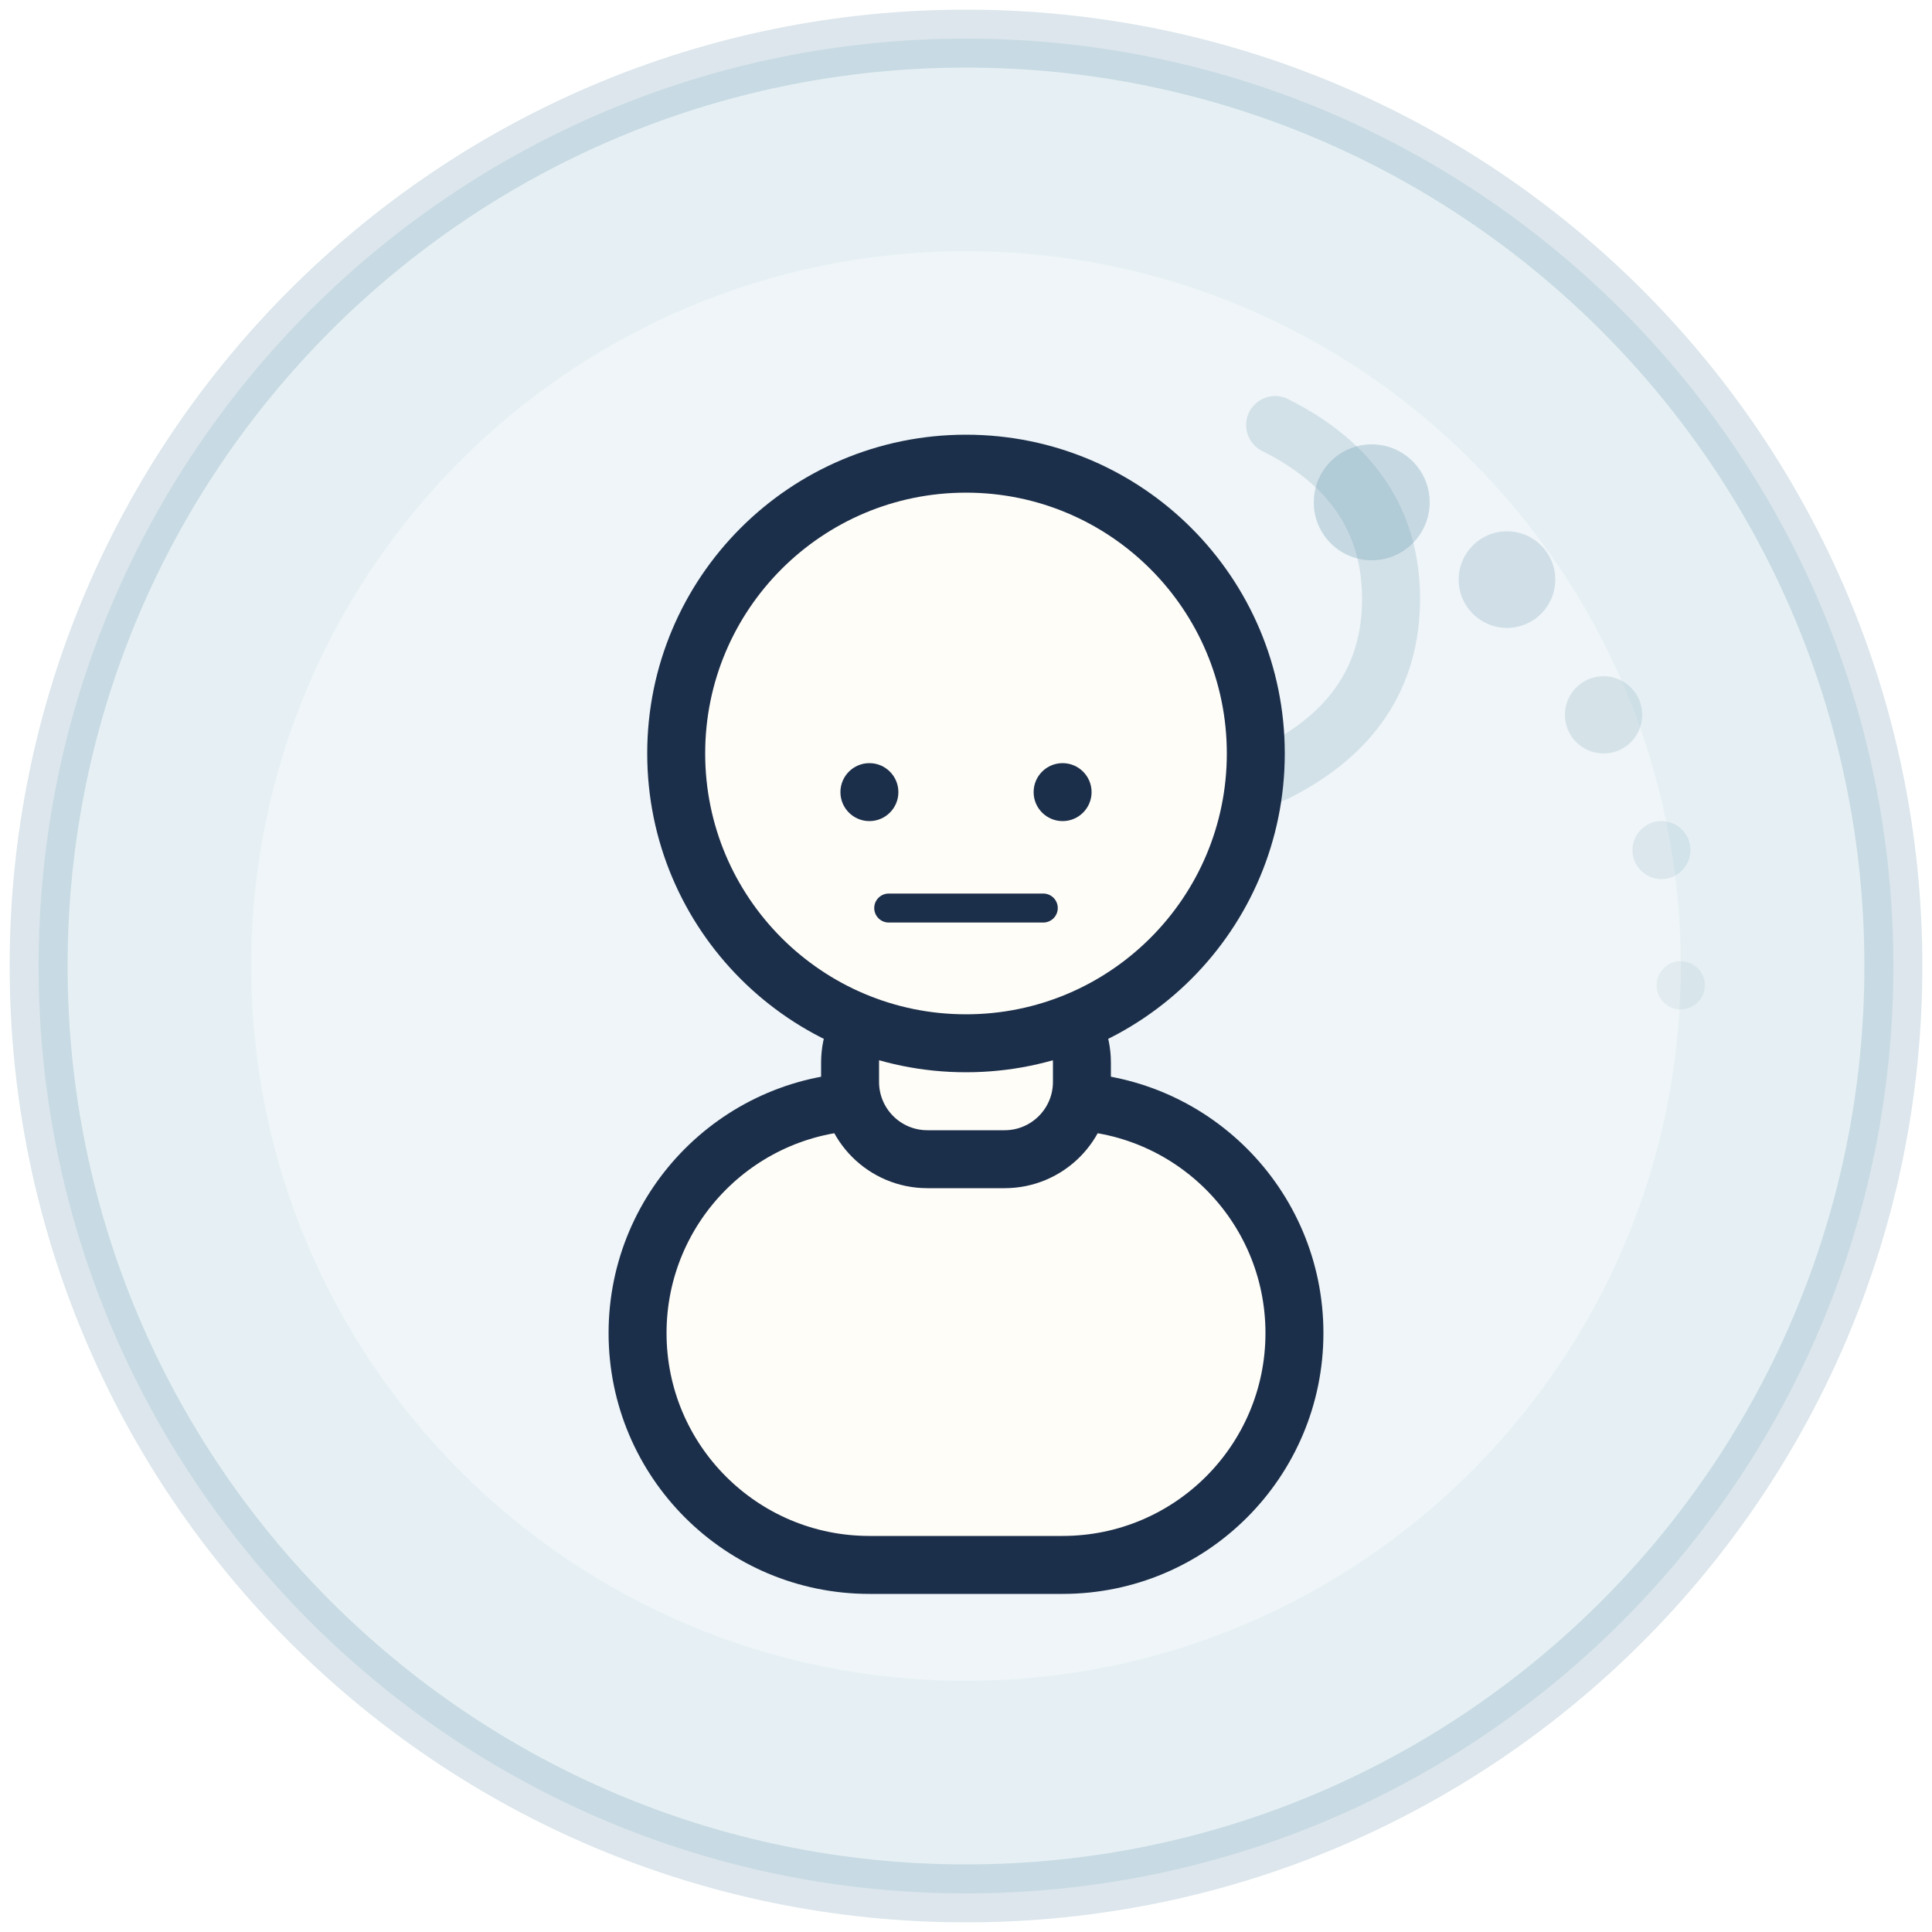
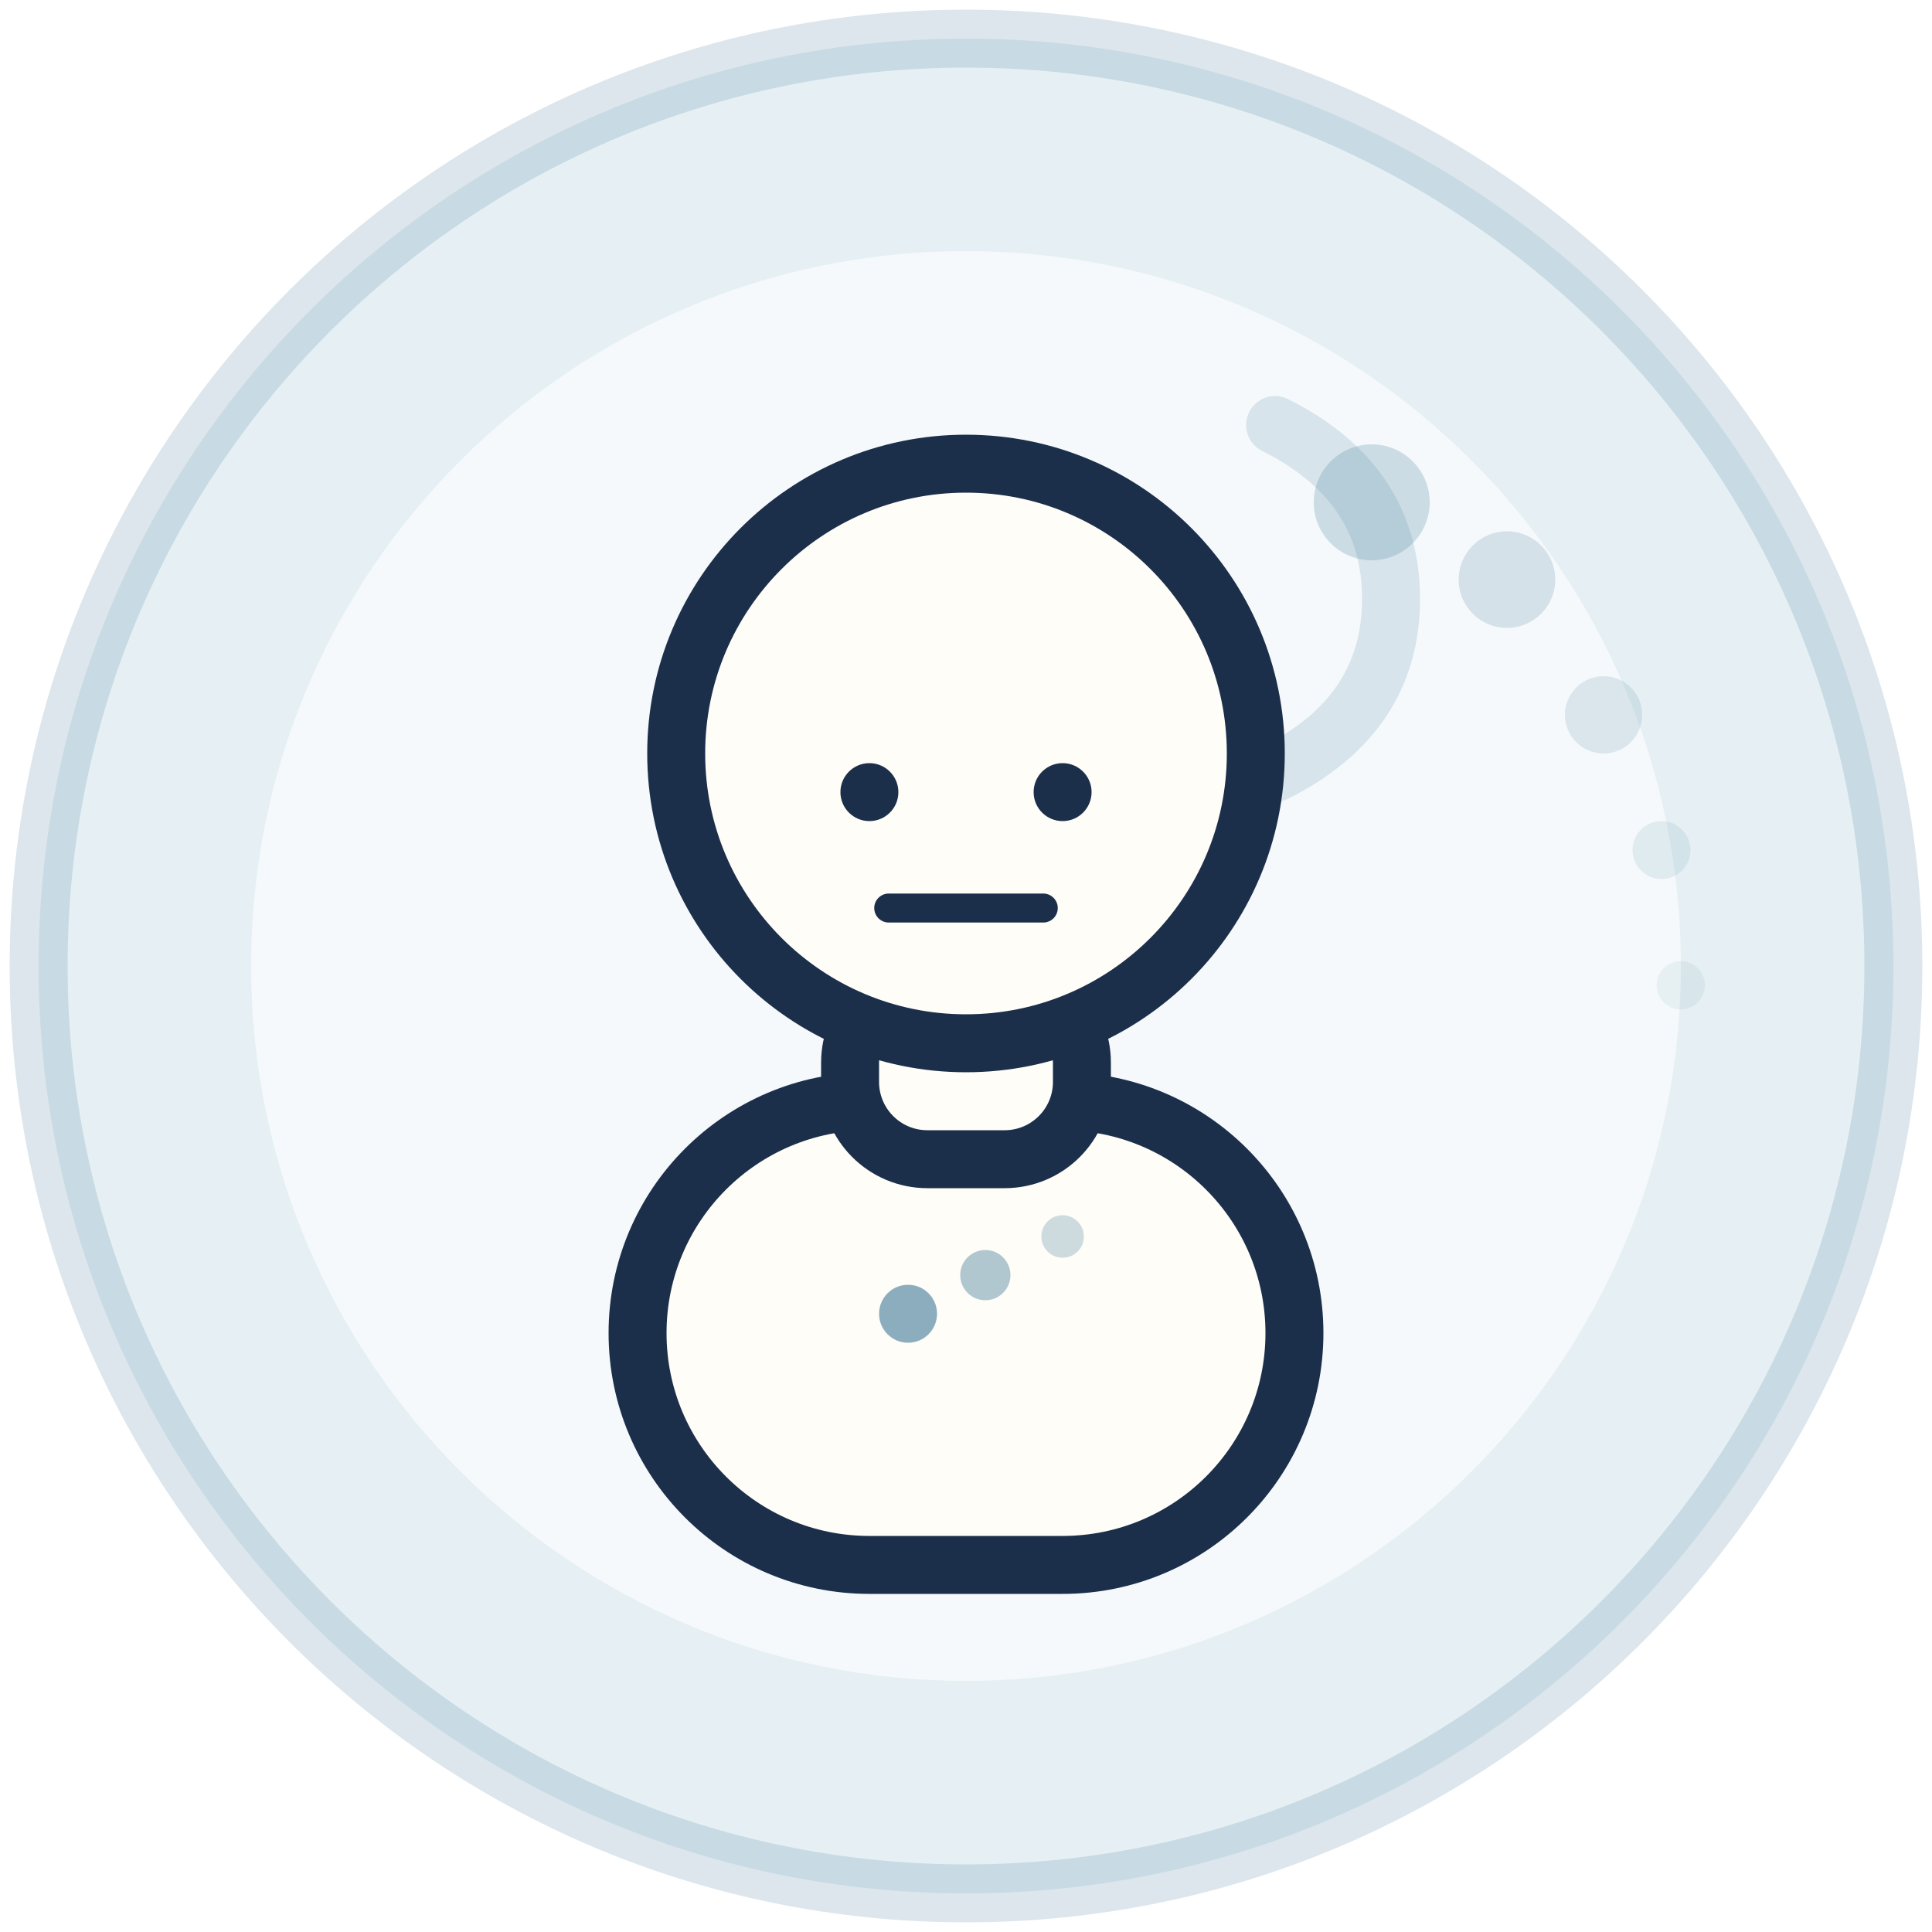
<svg xmlns="http://www.w3.org/2000/svg" viewBox="0 0 200 200">
  <circle cx="100" cy="100" r="96" fill="#E6F0F4" />
  <circle cx="100" cy="100" r="96" fill="none" stroke="#5E8FA8" stroke-width="6" opacity="0.22" />
-   <circle cx="100" cy="100" r="74" fill="rgba(255,255,255,0.34)" />
+   <circle cx="100" cy="100" r="74" fill="rgba(255,255,255,0.62)" />
  <circle cx="142" cy="52" r="6" fill="#5E8FA8" opacity="0.28" />
  <circle cx="156" cy="60" r="5" fill="#5E8FA8" opacity="0.22" />
  <circle cx="166" cy="74" r="4" fill="#5E8FA8" opacity="0.18" />
  <circle cx="172" cy="88" r="3" fill="#5E8FA8" opacity="0.14" />
  <circle cx="174" cy="102" r="2.5" fill="#5E8FA8" opacity="0.1" />
  <path d="M132 44 q12 6 12 18 q0 12-12 18" fill="none" stroke="#5E8FA8" stroke-width="6" opacity="0.2" stroke-linecap="round" />
  <g>
    <rect x="66" y="114" width="68" height="48" rx="24" fill="#FFFDF8" stroke="#1C2F4A" stroke-width="6" />
    <rect x="88" y="102" width="24" height="18" rx="8" fill="#FFFDF8" stroke="#1C2F4A" stroke-width="6" />
    <circle cx="100" cy="78" r="30" fill="#FFFDF8" stroke="#1C2F4A" stroke-width="6" />
    <circle cx="90" cy="82" r="3" fill="#1C2F4A" />
    <circle cx="110" cy="82" r="3" fill="#1C2F4A" />
    <line x1="92" y1="94" x2="108" y2="94" stroke="#1C2F4A" stroke-width="3" stroke-linecap="round" />
+     <g opacity="0.9">
+       <circle cx="94" cy="136" r="3" fill="#5E8FA8" opacity="0.8" />
+       <circle cx="102" cy="132" r="2.6" fill="#5E8FA8" opacity="0.55" />
+       <circle cx="110" cy="128" r="2.2" fill="#5E8FA8" opacity="0.35" />
+     </g>
  </g>
</svg>
